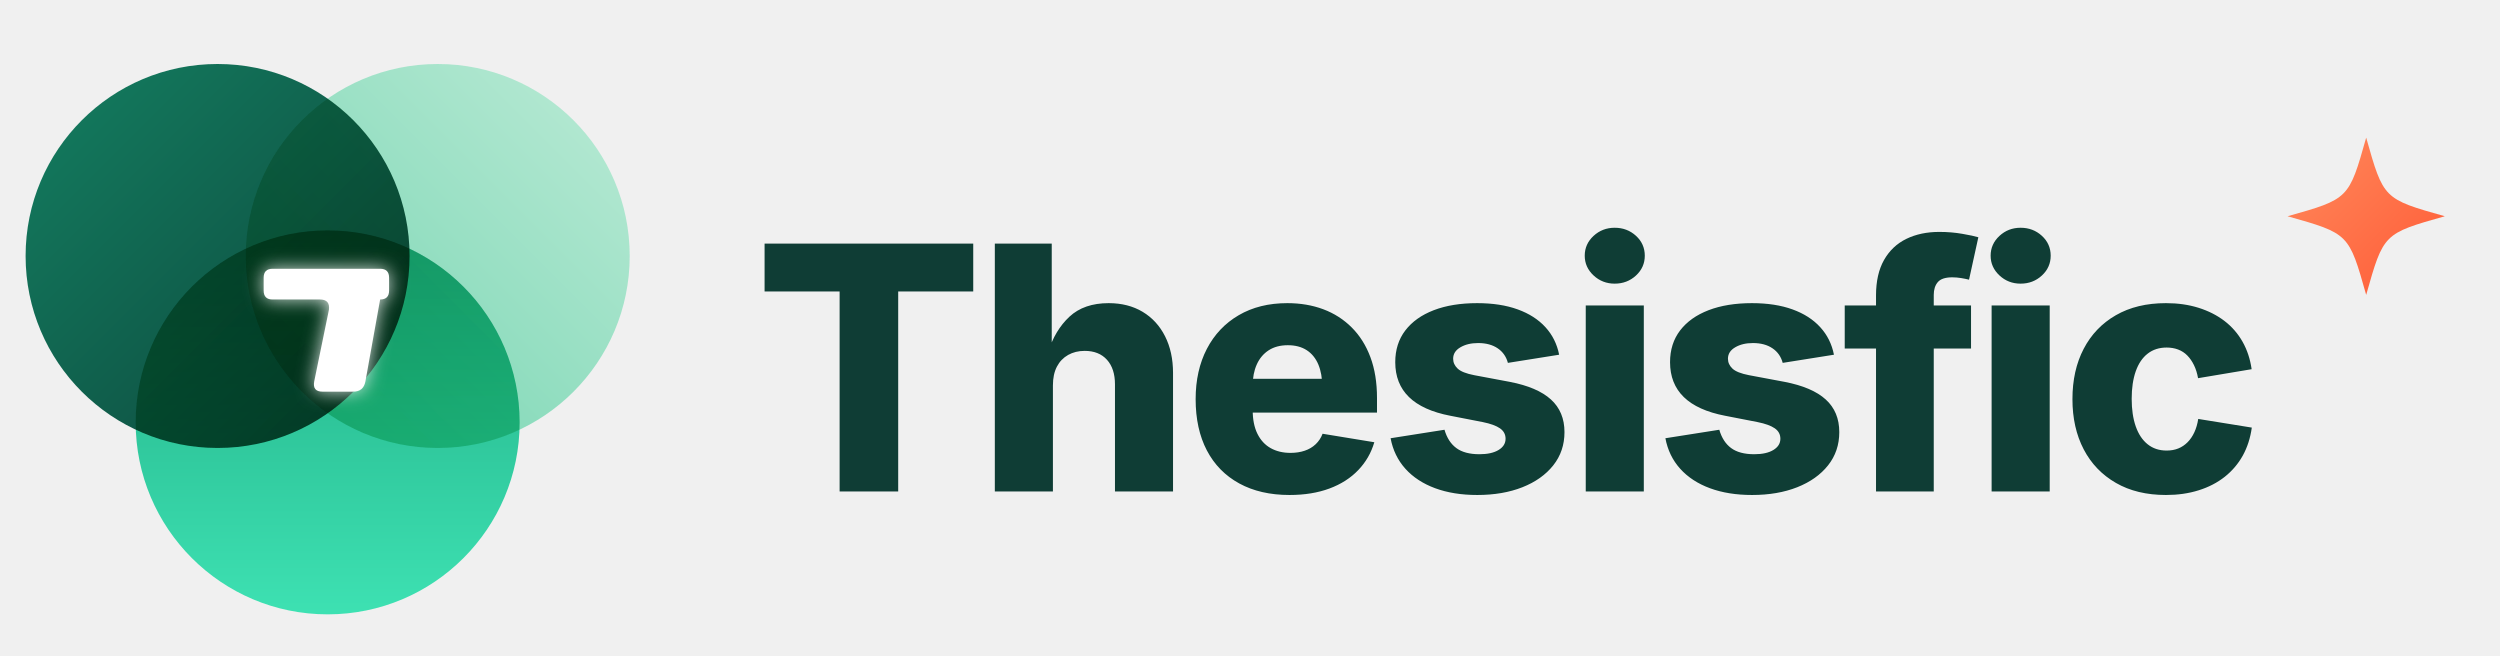
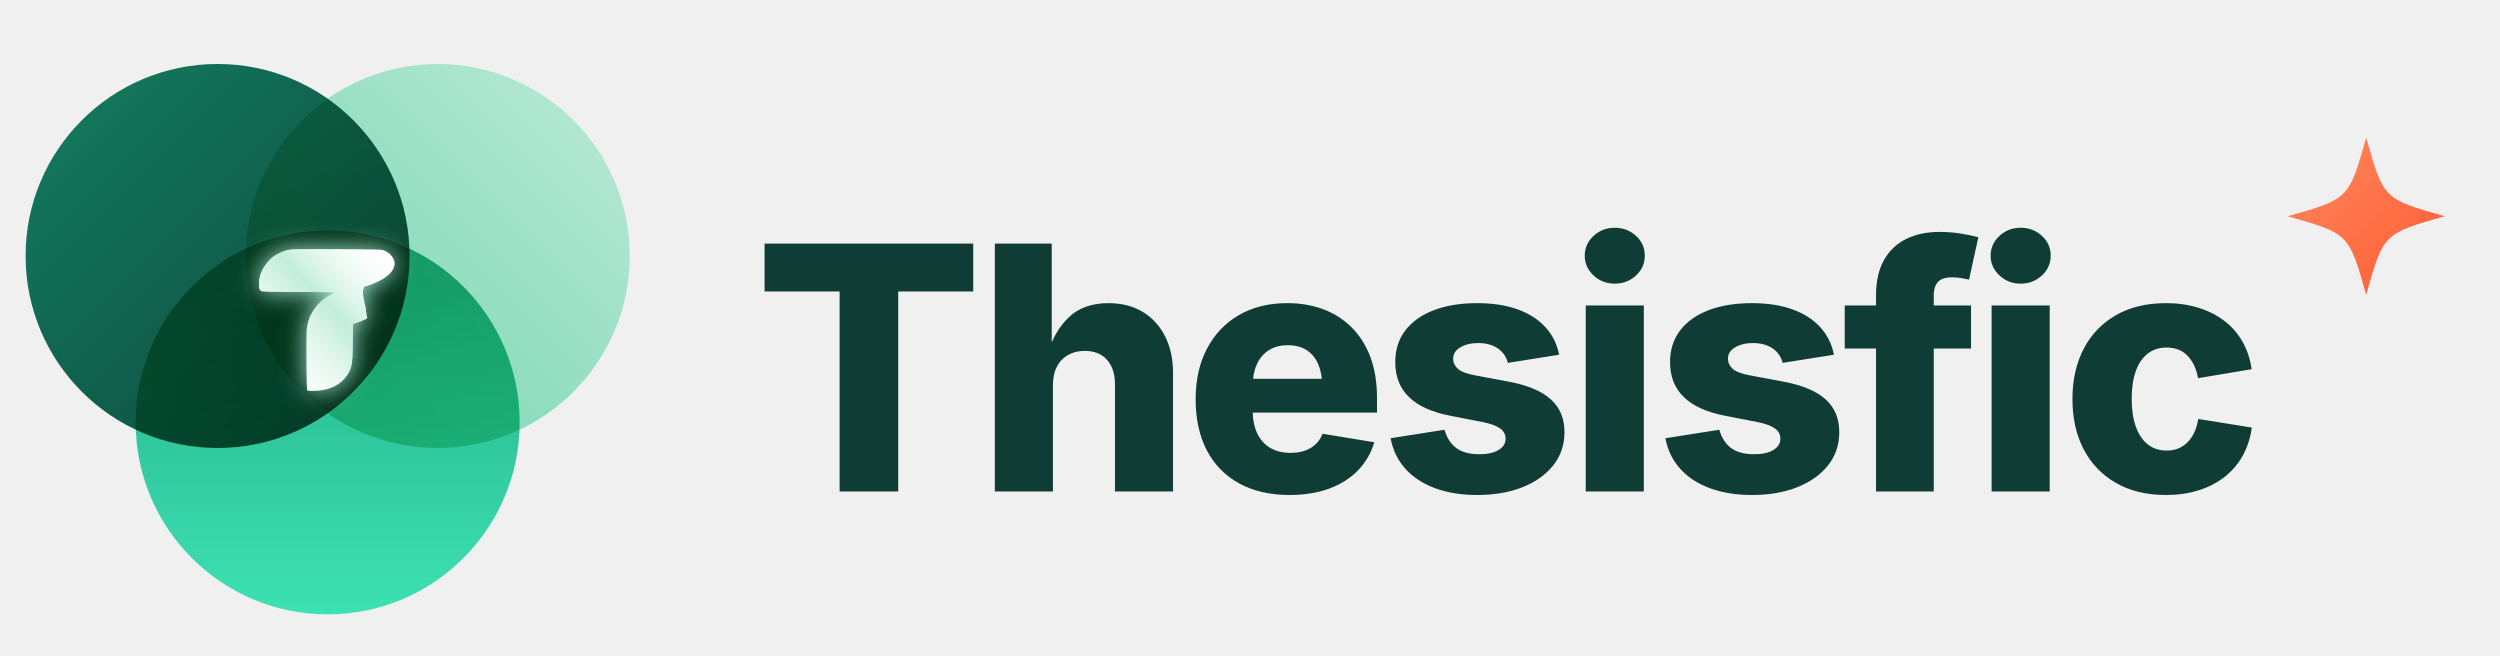
<svg xmlns="http://www.w3.org/2000/svg" width="763" height="200" viewBox="0 0 763 200" role="img" aria-label="Thesisfic">
  <g transform="translate(0 0) scale(0.390625)">
    <defs>
      <linearGradient id="tl-deep" x1="0" y1="0" x2="1" y2="1">
        <stop offset="0" stop-color="#0b7a5b" />
        <stop offset="1" stop-color="#043d33" />
      </linearGradient>
      <linearGradient id="tl-pale" x1="1" y1="0" x2="0" y2="1">
        <stop offset="0" stop-color="#b6ead3" />
        <stop offset="1" stop-color="#5fcfa6" />
      </linearGradient>
      <linearGradient id="tl-mint" x1="0.5" y1="1" x2="0.5" y2="0">
        <stop offset="0" stop-color="#2ee0ad" />
        <stop offset="1" stop-color="#0ea57a" />
      </linearGradient>
      <filter id="tl-glow" x="-50%" y="-50%" width="200%" height="200%">
-         <feGaussianBlur stdDeviation="7" result="b" />
-         <feComponentTransfer in="b" result="g">
-           <feFuncA type="linear" slope="0.85" />
-         </feComponentTransfer>
+         <feGaussianBlur in="SourceAlpha" stdDeviation="9" result="b" />
+         <feFlood flood-color="#b9f3e3" flood-opacity="0.9" />
+         <feComposite in2="b" operator="in" result="g" />
        <feMerge>
          <feMergeNode in="g" />
          <feMergeNode in="SourceGraphic" />
        </feMerge>
      </filter>
+       <linearGradient id="tl-fold" x1="1" y1="0" x2="0" y2="1">
+         <stop offset="0" stop-color="#ffffff" stop-opacity="0" />
+         <stop offset="0.45" stop-color="#b6ead3" stop-opacity="0.85" />
+         <stop offset="1" stop-color="#ffffff" stop-opacity="0" />
+       </linearGradient>
    </defs>
    <g style="isolation:isolate">
      <circle cx="170" cy="200" r="150" fill="url(#tl-deep)" fill-opacity="0.96" />
      <circle cx="342" cy="200" r="150" fill="url(#tl-pale)" fill-opacity="0.9" style="mix-blend-mode:multiply" />
      <circle cx="256" cy="330" r="150" fill="url(#tl-mint)" fill-opacity="0.92" style="mix-blend-mode:multiply" />
-       <path filter="url(#tl-glow)" fill="#ffffff" transform="translate(0 -12)" d="M213 222 H297 Q304 222 304 229 V239 Q304 246 297 246 L285.5 310 Q284 318 276 318 H252 Q244 318 245.5 310 L257 254 Q258 246 250 246 H213 Q206 246 206 239 V229 Q206 222 213 222 Z" />
+       <g filter="url(#tl-glow)">
+         <path fill="#ffffff" d="M 232 194.8 C 226.8 195, 225.9 195.1, 224.1 195.6 C 220.5 196.6, 216.6 198.4, 213.9 200.3 C 209.3 203.6, 204.7 210.1, 203.3 215.2 C 203.1 216.2, 202.8 217.3, 202.7 217.8 C 202.5 218.3, 202.4 220.1, 202.4 221.8 C 202.4 225.3, 202.6 226.2, 203.8 227.2 C 204.7 227.9, 207.8 228, 237.9 228.1 C 250.2 228.2, 260.5 228.3, 260.8 228.4 C 261.3 228.5, 261.3 228.5, 260.9 228.9 C 260.6 229.1, 259.7 229.7, 258.8 230.2 C 252.6 233.4, 248.5 237.1, 244.6 243 C 241.9 247.2, 240.3 252, 239.7 257.6 C 239.3 262.4, 239.5 304.3, 240 304.8 C 240.6 305.4, 241.8 305.5, 246.2 305.3 C 258.6 304.9, 267.9 299.7, 272.7 290.6 C 275.2 286, 275.5 282.1, 275.6 262 C 275.6 255.4, 275.7 253.4, 275.9 253.2 C 276.2 252.9, 279.8 251.6, 281.2 251.3 C 281.8 251.1, 282.4 250.9, 282.6 250.7 C 282.7 250.6, 283 250.4, 283.1 250.4 C 283.2 250.4, 283.9 250.1, 284.7 249.8 C 285.4 249.4, 286.1 249.1, 286.3 249.1 C 286.8 249.1, 287.1 248.1, 286.7 247.5 C 286.5 247.2, 286.3 246.1, 286.2 244.8 C 286.1 243.7, 285.9 242.2, 285.8 241.7 C 285.6 241.1, 285.5 240.3, 285.5 239.8 C 285.5 239.4, 285.4 238.8, 285.3 238.6 C 285.1 238.4, 284.9 237.7, 284.8 237 C 284.7 236.3, 284.3 234.7, 284.1 233.5 C 283.4 230.5, 283.3 226.3, 284 225.6 C 284.2 225.3, 284.3 225, 284.2 224.7 C 284 224.1, 284.2 224, 288 223 C 290.8 222.2, 297 219.3, 300 217.4 C 304.3 214.6, 307 211.5, 308 208.1 C 309.6 202.9, 304.7 196.5, 298.1 195.2 C 296.1 194.8, 243.7 194.5, 232 194.8" />
+         <path fill="url(#tl-fold)" d="M 232 194.8 C 226.8 195, 225.9 195.1, 224.1 195.6 C 220.5 196.6, 216.6 198.4, 213.9 200.3 C 209.3 203.6, 204.7 210.1, 203.3 215.2 C 203.1 216.2, 202.8 217.3, 202.7 217.8 C 202.5 218.3, 202.4 220.1, 202.4 221.8 C 202.4 225.3, 202.6 226.2, 203.8 227.2 C 204.7 227.9, 207.8 228, 237.9 228.1 C 250.2 228.2, 260.5 228.3, 260.8 228.4 C 261.3 228.5, 261.3 228.5, 260.9 228.9 C 260.6 229.1, 259.7 229.7, 258.8 230.2 C 252.6 233.4, 248.5 237.1, 244.6 243 C 241.9 247.2, 240.3 252, 239.7 257.6 C 239.3 262.4, 239.5 304.3, 240 304.8 C 240.6 305.4, 241.8 305.5, 246.2 305.3 C 258.6 304.9, 267.9 299.7, 272.7 290.6 C 275.2 286, 275.5 282.1, 275.6 262 C 275.6 255.4, 275.7 253.4, 275.9 253.2 C 276.2 252.9, 279.8 251.6, 281.2 251.3 C 281.8 251.1, 282.4 250.9, 282.6 250.7 C 282.7 250.6, 283 250.4, 283.1 250.4 C 283.2 250.4, 283.9 250.1, 284.7 249.8 C 285.4 249.4, 286.1 249.1, 286.3 249.1 C 286.8 249.1, 287.1 248.1, 286.7 247.5 C 286.5 247.2, 286.3 246.1, 286.2 244.8 C 286.1 243.7, 285.9 242.2, 285.8 241.7 C 285.6 241.1, 285.5 240.3, 285.5 239.8 C 285.5 239.4, 285.4 238.8, 285.3 238.6 C 285.1 238.4, 284.9 237.7, 284.8 237 C 284.7 236.3, 284.3 234.7, 284.1 233.5 C 283.4 230.5, 283.3 226.3, 284 225.6 C 284.2 225.3, 284.3 225, 284.2 224.7 C 284 224.1, 284.2 224, 288 223 C 290.8 222.2, 297 219.3, 300 217.4 C 304.3 214.6, 307 211.5, 308 208.1 C 309.6 202.9, 304.7 196.5, 298.1 195.2 C 296.1 194.8, 243.7 194.5, 232 194.8 M 230.4 196 C 226 196.1, 224.9 196.2, 224.2 196.5 C 223.7 196.7, 223.2 196.8, 223 196.8 C 222.7 196.8, 222.2 197, 221.8 197.3 C 221.3 197.5, 220.6 197.8, 220.1 198 C 219.7 198.1, 219 198.4, 218.7 198.6 C 218.3 198.7, 218 198.9, 217.8 198.9 C 217.7 198.9, 217.4 199.1, 217.2 199.3 C 217 199.6, 216.6 199.8, 216.5 199.8 C 216 199.8, 213.3 201.6, 212.1 202.8 C 210.7 204.2, 209.4 205.6, 209.4 205.8 C 209.4 205.9, 209.1 206.3, 208.7 206.7 C 208.2 207.2, 207.5 208.1, 207.2 208.8 C 206.8 209.6, 206.3 210.3, 206.2 210.5 C 206 210.7, 205.9 211, 205.9 211.2 C 205.9 211.3, 205.7 211.7, 205.5 212.1 C 204.7 213.6, 204.1 215.3, 204.1 215.9 C 204.1 216.4, 203.9 217.4, 203.6 218.3 C 202.7 221.4, 203.3 226.4, 204.6 226.8 C 205.2 227, 213.3 227.1, 240.4 227.1 L 265.4 227.2 267.6 226.3 C 270.6 225.3, 273.3 224.5, 275.5 224.1 C 276.5 223.9, 278 223.6, 278.8 223.4 C 279.7 223.3, 281.1 223, 281.9 222.8 C 282.7 222.6, 284 222.4, 284.8 222.3 C 285.6 222.3, 287 221.9, 288 221.6 C 288.9 221.3, 290.1 220.9, 290.7 220.7 C 291.3 220.6, 292.6 220.1, 293.5 219.7 C 294.5 219.2, 295.4 218.8, 295.7 218.7 C 296 218.6, 296.9 218.2, 297.6 217.7 C 298.4 217.2, 299.1 216.8, 299.2 216.8 C 299.4 216.8, 301.9 215, 303.2 213.8 C 304.1 213.1, 305.8 210.7, 306.7 209 C 307.3 207.7, 307.5 203.4, 306.9 202.9 C 306.7 202.7, 306.5 202.5, 306.5 202.4 C 306.5 202, 305.6 200.7, 304.3 199.3 C 302.7 197.5, 299.8 196.2, 296.8 195.9 C 294.4 195.7, 239.7 195.7, 230.4 196 M 242.9 248.8 C 242.1 249.8, 241.1 254.1, 240.9 257.2 C 240.8 258.1, 240.7 269.1, 240.7 281.7 L 240.7 304.6 244.4 304.6 C 246.5 304.7, 248.6 304.6, 249.2 304.5 C 249.8 304.3, 251 304.1, 251.9 303.9 C 252.7 303.8, 253.5 303.5, 253.7 303.4 C 253.9 303.2, 254.6 303.1, 255.3 303 C 256 302.9, 256.9 302.7, 257.2 302.5 C 258.4 301.9, 260.3 301.1, 260.6 301.1 C 260.8 301.1, 261.5 300.7, 262.2 300.2 C 262.9 299.7, 263.5 299.3, 263.6 299.3 C 263.7 299.3, 265.5 298, 266.7 297 C 268.1 295.9, 271.1 292.2, 271.4 291.3 C 271.5 290.8, 271.7 290.3, 271.9 290.1 C 272 289.9, 272.2 289.5, 272.3 289.2 C 272.4 288.9, 272.6 288.5, 272.8 288.3 C 273 288.1, 273.2 287.6, 273.2 287.1 C 273.3 286.6, 273.5 285.7, 273.7 285.2 C 274.2 283.4, 274.5 278.7, 274.6 266.3 L 274.8 254 274.2 253.9 C 273.8 253.8, 272.7 253.9, 271.7 254.1 C 266.5 255.2, 265 255.4, 263.3 255.6 C 262.3 255.7, 260.8 256, 260.1 256.3 C 259.3 256.5, 257.8 256.9, 256.6 257.1 C 255.4 257.2, 254 257.5, 253.5 257.6 C 252.4 257.9, 252.1 257.7, 251.2 256.8 C 250.5 256, 250.5 255.9, 250 256.4 C 249.5 256.9, 249.5 256.9, 249.2 254.9 C 249 253.3, 248.9 253.1, 248 252.2 C 247.5 251.7, 246.8 250.8, 246.6 250.2 C 246.3 249.6, 245.9 249.1, 245.7 248.9 C 245.3 248.6, 243.1 248.5, 242.9 248.8" />
+       </g>
    </g>
  </g>
  <path d="M256.25 88.96L233.35 88.96L233.35 74.34L297.03 74.34L297.03 88.96L274.13 88.96L274.13 150L256.25 150L256.25 88.96ZM321.35 117.60L321.35 117.60L321.35 150L303.62 150L303.62 74.34L320.99 74.34L320.99 107.55L319.87 107.55Q321.95 100.79 326.40 96.65Q330.84 92.52 338.36 92.52L338.36 92.52Q344.30 92.52 348.72 95.16Q353.13 97.80 355.57 102.62Q358.01 107.45 358.01 113.84L358.01 113.84L358.01 150L340.29 150L340.29 117.30Q340.29 112.52 337.85 109.81Q335.41 107.09 331.04 107.09L331.04 107.09Q328.20 107.09 325.99 108.33Q323.78 109.58 322.56 111.91Q321.35 114.25 321.35 117.60ZM393.55 151.07L393.55 151.07Q384.66 151.07 378.21 147.54Q371.76 144.01 368.33 137.46Q364.91 130.91 364.91 121.82L364.91 121.82Q364.91 113.08 368.33 106.48Q371.76 99.88 378.06 96.20Q384.35 92.52 392.89 92.52L392.89 92.52Q398.88 92.52 403.88 94.39Q408.88 96.27 412.56 99.96Q416.25 103.64 418.25 109.02Q420.26 114.40 420.26 121.46L420.26 121.46L420.26 125.93L371.20 125.93L371.20 115.62L411.83 115.62L403.55 118.06Q403.55 114.10 402.36 111.25Q401.16 108.41 398.83 106.89Q396.49 105.36 393.04 105.36L393.04 105.36Q389.59 105.36 387.20 106.91Q384.81 108.46 383.57 111.23Q382.32 114.00 382.32 117.70L382.32 117.70L382.32 125.12Q382.32 129.48 383.77 132.40Q385.22 135.32 387.81 136.77Q390.40 138.22 393.85 138.22L393.85 138.22Q396.24 138.22 398.19 137.56Q400.15 136.90 401.54 135.58Q402.94 134.26 403.65 132.38L403.65 132.38L419.44 134.97Q418.02 139.84 414.54 143.47Q411.07 147.11 405.76 149.09Q400.45 151.07 393.55 151.07ZM450.87 151.07L450.87 151.07Q443.61 151.07 438.02 149.01Q432.43 146.95 428.93 143.07Q425.43 139.18 424.41 133.75L424.41 133.75L440.86 131.16Q441.93 134.87 444.47 136.75Q447.01 138.63 451.53 138.63L451.53 138.63Q455.24 138.63 457.37 137.33Q459.50 136.04 459.50 133.90L459.50 133.90Q459.50 131.92 457.80 130.73Q456.10 129.54 452.54 128.82L452.54 128.82L442.64 126.89Q434.21 125.27 430.02 121.18Q425.83 117.09 425.83 110.54L425.83 110.54Q425.83 104.86 428.91 100.84Q431.98 96.83 437.59 94.67Q443.20 92.52 450.82 92.52L450.82 92.52Q457.93 92.52 463.18 94.42Q468.44 96.32 471.66 99.85Q474.89 103.38 475.85 108.26L475.85 108.26L460.21 110.75Q459.45 107.90 457.09 106.30Q454.73 104.70 451.12 104.70L451.12 104.70Q447.92 104.70 445.71 106.00Q443.50 107.29 443.50 109.48L443.50 109.48Q443.50 111.20 444.88 112.50Q446.25 113.79 449.90 114.50L449.90 114.50L460.77 116.54Q469.20 118.16 473.34 121.92Q477.48 125.68 477.48 131.87L477.48 131.87Q477.48 137.71 474.05 142.03Q470.62 146.34 464.63 148.71Q458.64 151.07 450.87 151.07ZM501.69 150L483.97 150L483.97 93.23L501.69 93.23L501.69 150ZM492.80 86.57L492.80 86.57Q489.05 86.57 486.35 84.06Q483.66 81.55 483.66 78.04L483.66 78.04Q483.66 74.49 486.35 72Q489.05 69.51 492.80 69.51L492.80 69.51Q496.61 69.51 499.30 71.97Q501.99 74.44 501.99 78.04L501.99 78.04Q501.99 81.60 499.30 84.09Q496.61 86.57 492.80 86.57ZM534.74 151.07L534.74 151.07Q527.48 151.07 521.89 149.01Q516.30 146.95 512.80 143.07Q509.30 139.18 508.28 133.75L508.28 133.75L524.73 131.16Q525.80 134.87 528.34 136.75Q530.88 138.63 535.40 138.63L535.40 138.63Q539.11 138.63 541.24 137.33Q543.37 136.04 543.37 133.90L543.37 133.90Q543.37 131.92 541.67 130.73Q539.97 129.54 536.41 128.82L536.41 128.82L526.51 126.89Q518.08 125.27 513.89 121.18Q509.70 117.09 509.70 110.54L509.70 110.54Q509.70 104.86 512.78 100.84Q515.85 96.83 521.46 94.67Q527.07 92.52 534.69 92.52L534.69 92.52Q541.80 92.52 547.05 94.42Q552.31 96.32 555.53 99.85Q558.76 103.38 559.72 108.26L559.72 108.26L544.08 110.75Q543.32 107.90 540.96 106.30Q538.60 104.70 534.99 104.70L534.99 104.70Q531.79 104.70 529.58 106.00Q527.37 107.29 527.37 109.48L527.37 109.48Q527.37 111.20 528.75 112.50Q530.12 113.79 533.77 114.50L533.77 114.50L544.64 116.54Q553.07 118.16 557.21 121.92Q561.35 125.68 561.35 131.87L561.35 131.87Q561.35 137.71 557.92 142.03Q554.49 146.34 548.50 148.71Q542.51 151.07 534.74 151.07ZM563.01 93.23L601.56 93.23L601.56 106.38L563.01 106.38L563.01 93.23ZM590.18 150L572.56 150L572.56 90.18Q572.56 83.68 575.00 79.36Q577.44 75.05 581.80 72.91Q586.17 70.78 591.86 70.78L591.86 70.78Q595.61 70.78 598.94 71.37Q602.27 71.95 603.79 72.41L603.79 72.41L600.95 85.36Q599.93 85.10 598.56 84.87Q597.19 84.64 595.82 84.64L595.82 84.64Q592.67 84.64 591.43 86.09Q590.18 87.54 590.18 90.03L590.18 90.03L590.18 150ZM625.57 150L607.84 150L607.84 93.23L625.57 93.23L625.57 150ZM616.68 86.57L616.68 86.57Q612.92 86.57 610.23 84.06Q607.54 81.55 607.54 78.04L607.54 78.04Q607.54 74.49 610.23 72Q612.92 69.51 616.68 69.51L616.68 69.51Q620.49 69.51 623.18 71.97Q625.87 74.44 625.87 78.04L625.87 78.04Q625.87 81.60 623.18 84.09Q620.49 86.57 616.68 86.57ZM661.05 151.07L661.05 151.07Q652.16 151.07 645.77 147.38Q639.37 143.70 635.94 137.13Q632.51 130.55 632.51 121.82L632.51 121.82Q632.51 113.03 635.94 106.46Q639.37 99.88 645.77 96.20Q652.16 92.52 661.05 92.52L661.05 92.52Q666.49 92.52 671.00 93.94Q675.52 95.36 678.93 97.97Q682.33 100.59 684.44 104.32Q686.54 108.05 687.20 112.68L687.20 112.68L670.85 115.42Q670.45 113.18 669.61 111.46Q668.77 109.73 667.58 108.51Q666.38 107.29 664.78 106.68Q663.18 106.07 661.25 106.07L661.25 106.07Q657.85 106.07 655.47 107.93Q653.08 109.78 651.83 113.31Q650.59 116.84 650.59 121.71L650.59 121.71Q650.59 126.59 651.83 130.14Q653.08 133.70 655.47 135.60Q657.85 137.51 661.25 137.51L661.25 137.51Q663.24 137.51 664.81 136.87Q666.38 136.24 667.63 134.99Q668.87 133.75 669.71 131.95Q670.55 130.14 670.90 127.86L670.90 127.86L687.25 130.50Q686.59 135.27 684.49 139.06Q682.38 142.84 678.98 145.53Q675.57 148.22 671.03 149.64Q666.49 151.07 661.05 151.07Z" fill="#0f3d35" />
  <defs>
    <linearGradient id="tl-sp" x1="0" y1="0" x2="1" y2="1">
      <stop offset="0" stop-color="#ff8a5c" />
      <stop offset="1" stop-color="#ff5a36" />
    </linearGradient>
  </defs>
  <path d="M722.159 42 C727.44 60.72, 727.44 60.72, 746.16 66 C727.44 71.28, 727.44 71.28, 722.159 90 C716.88 71.28, 716.88 71.28, 698.16 66 C716.88 60.72, 716.88 60.72, 722.159 42 Z" fill="url(#tl-sp)" />
</svg>
